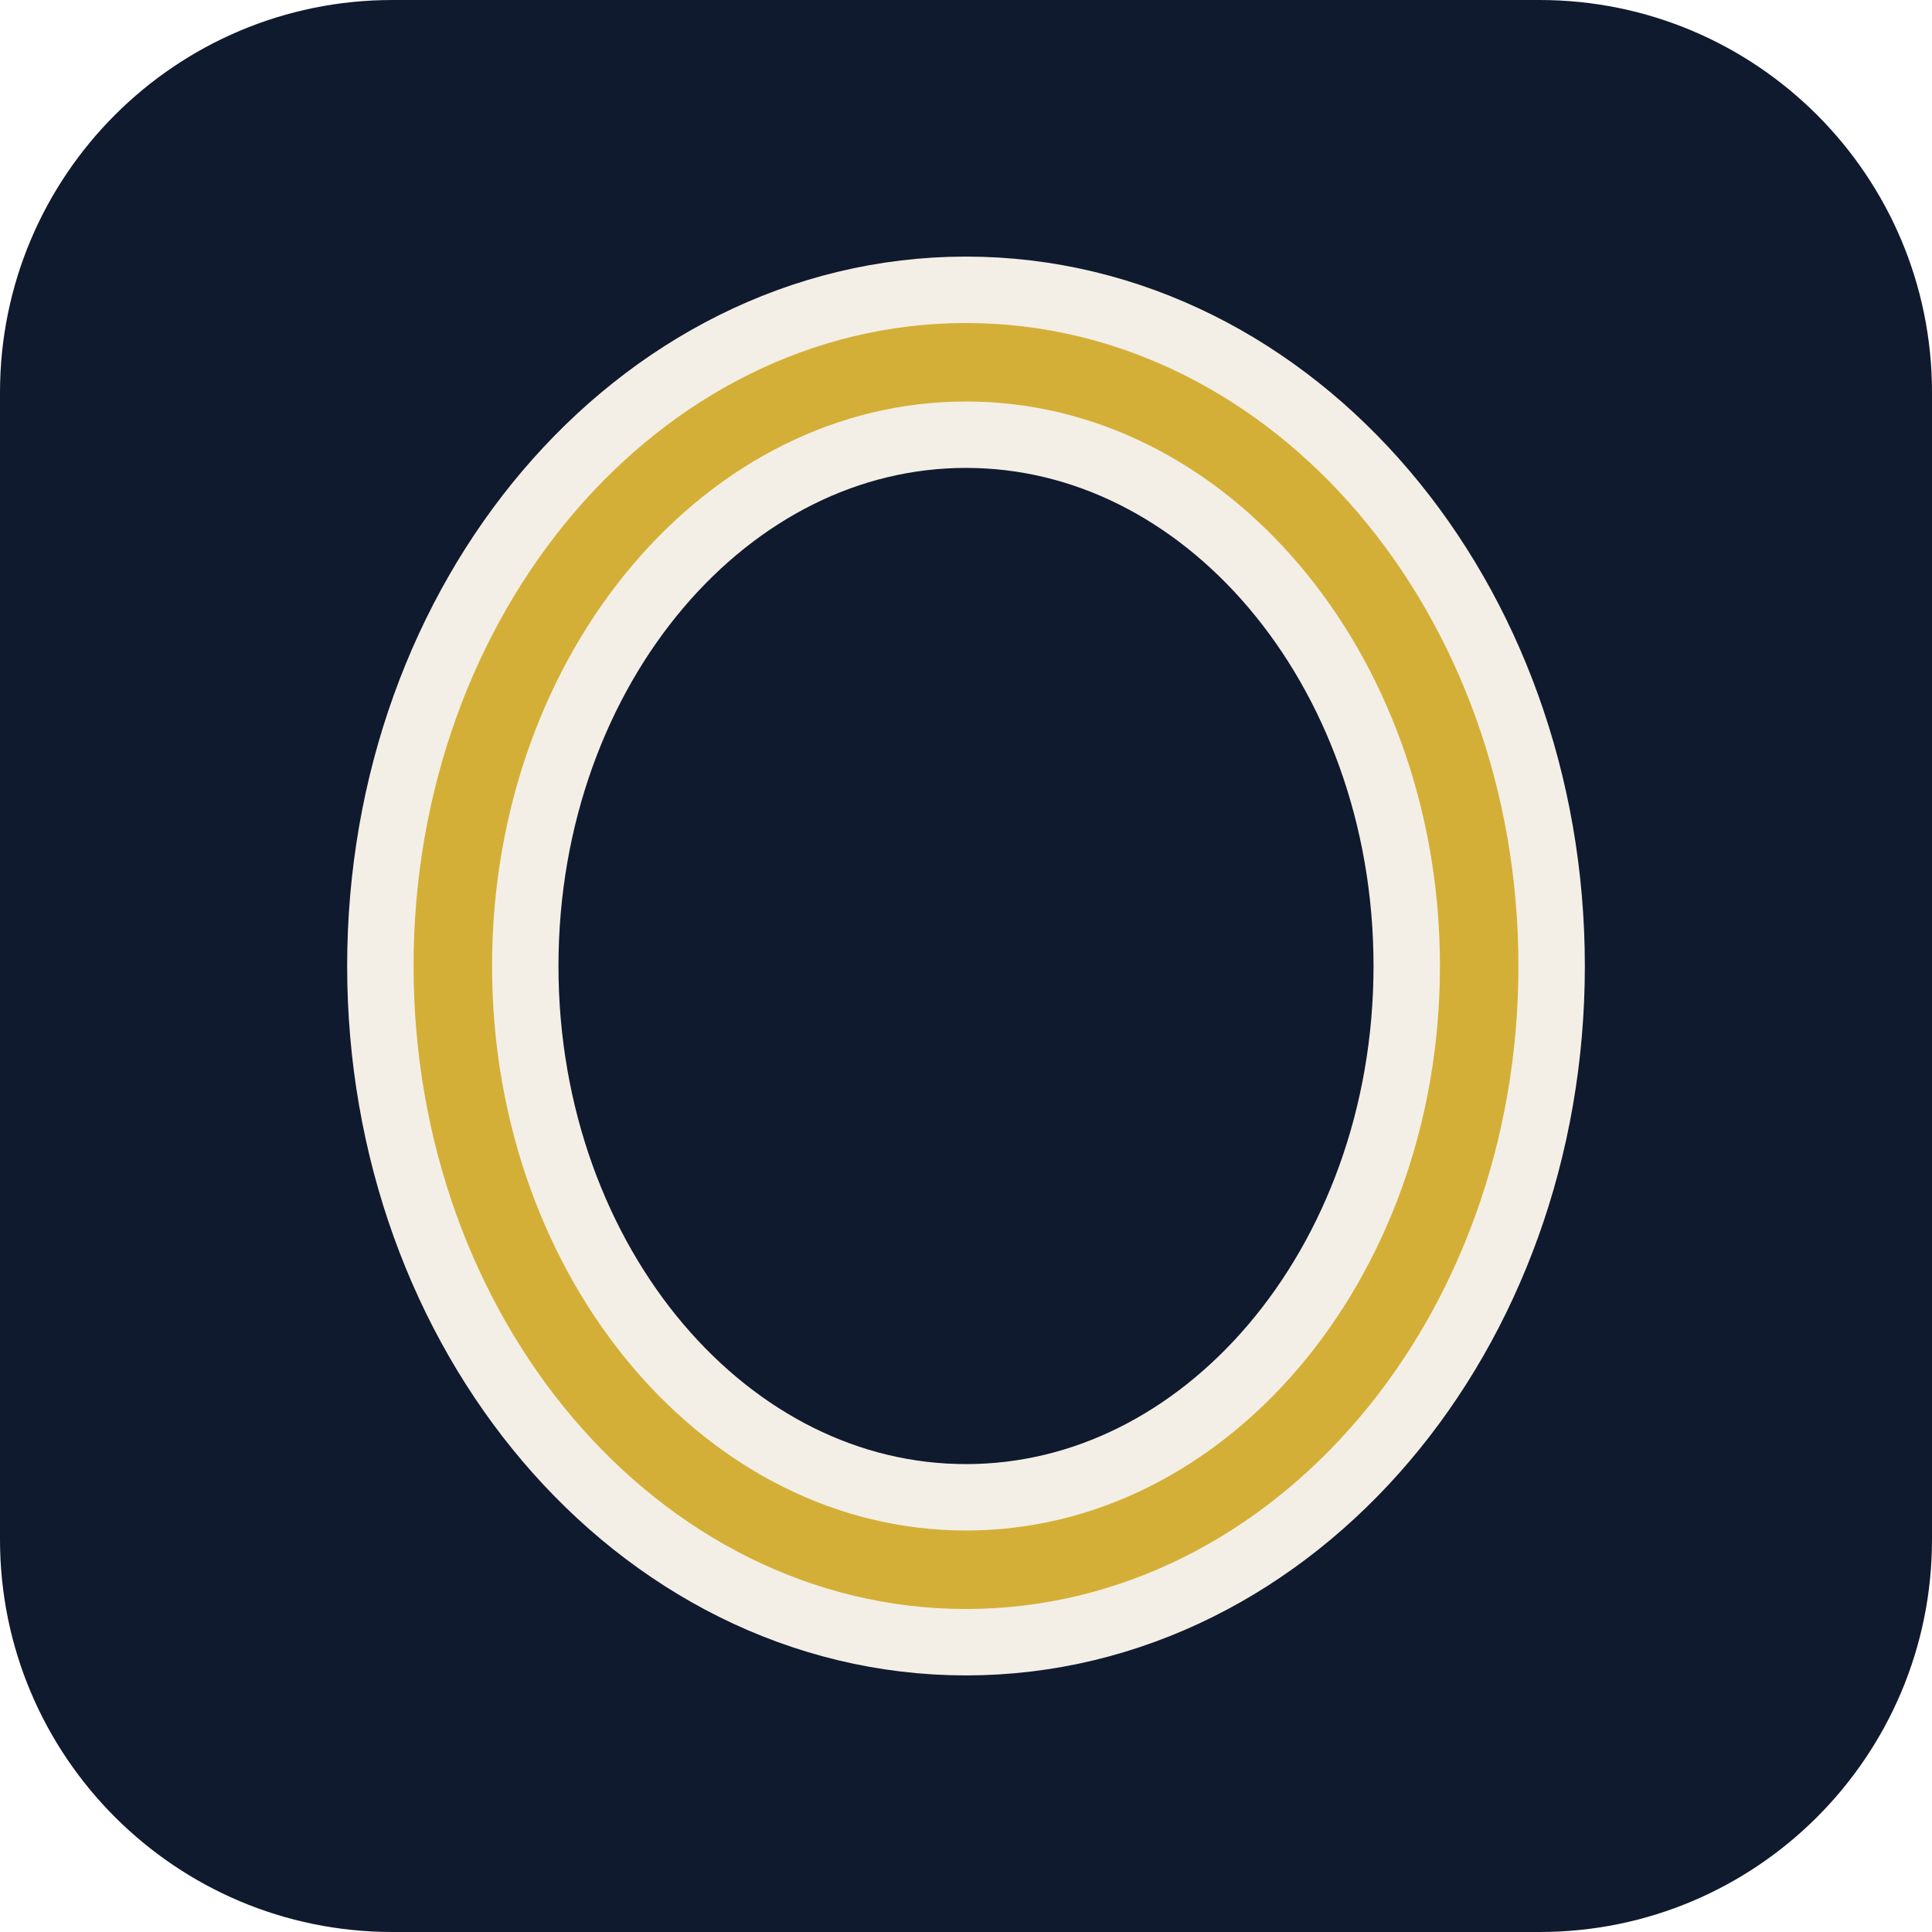
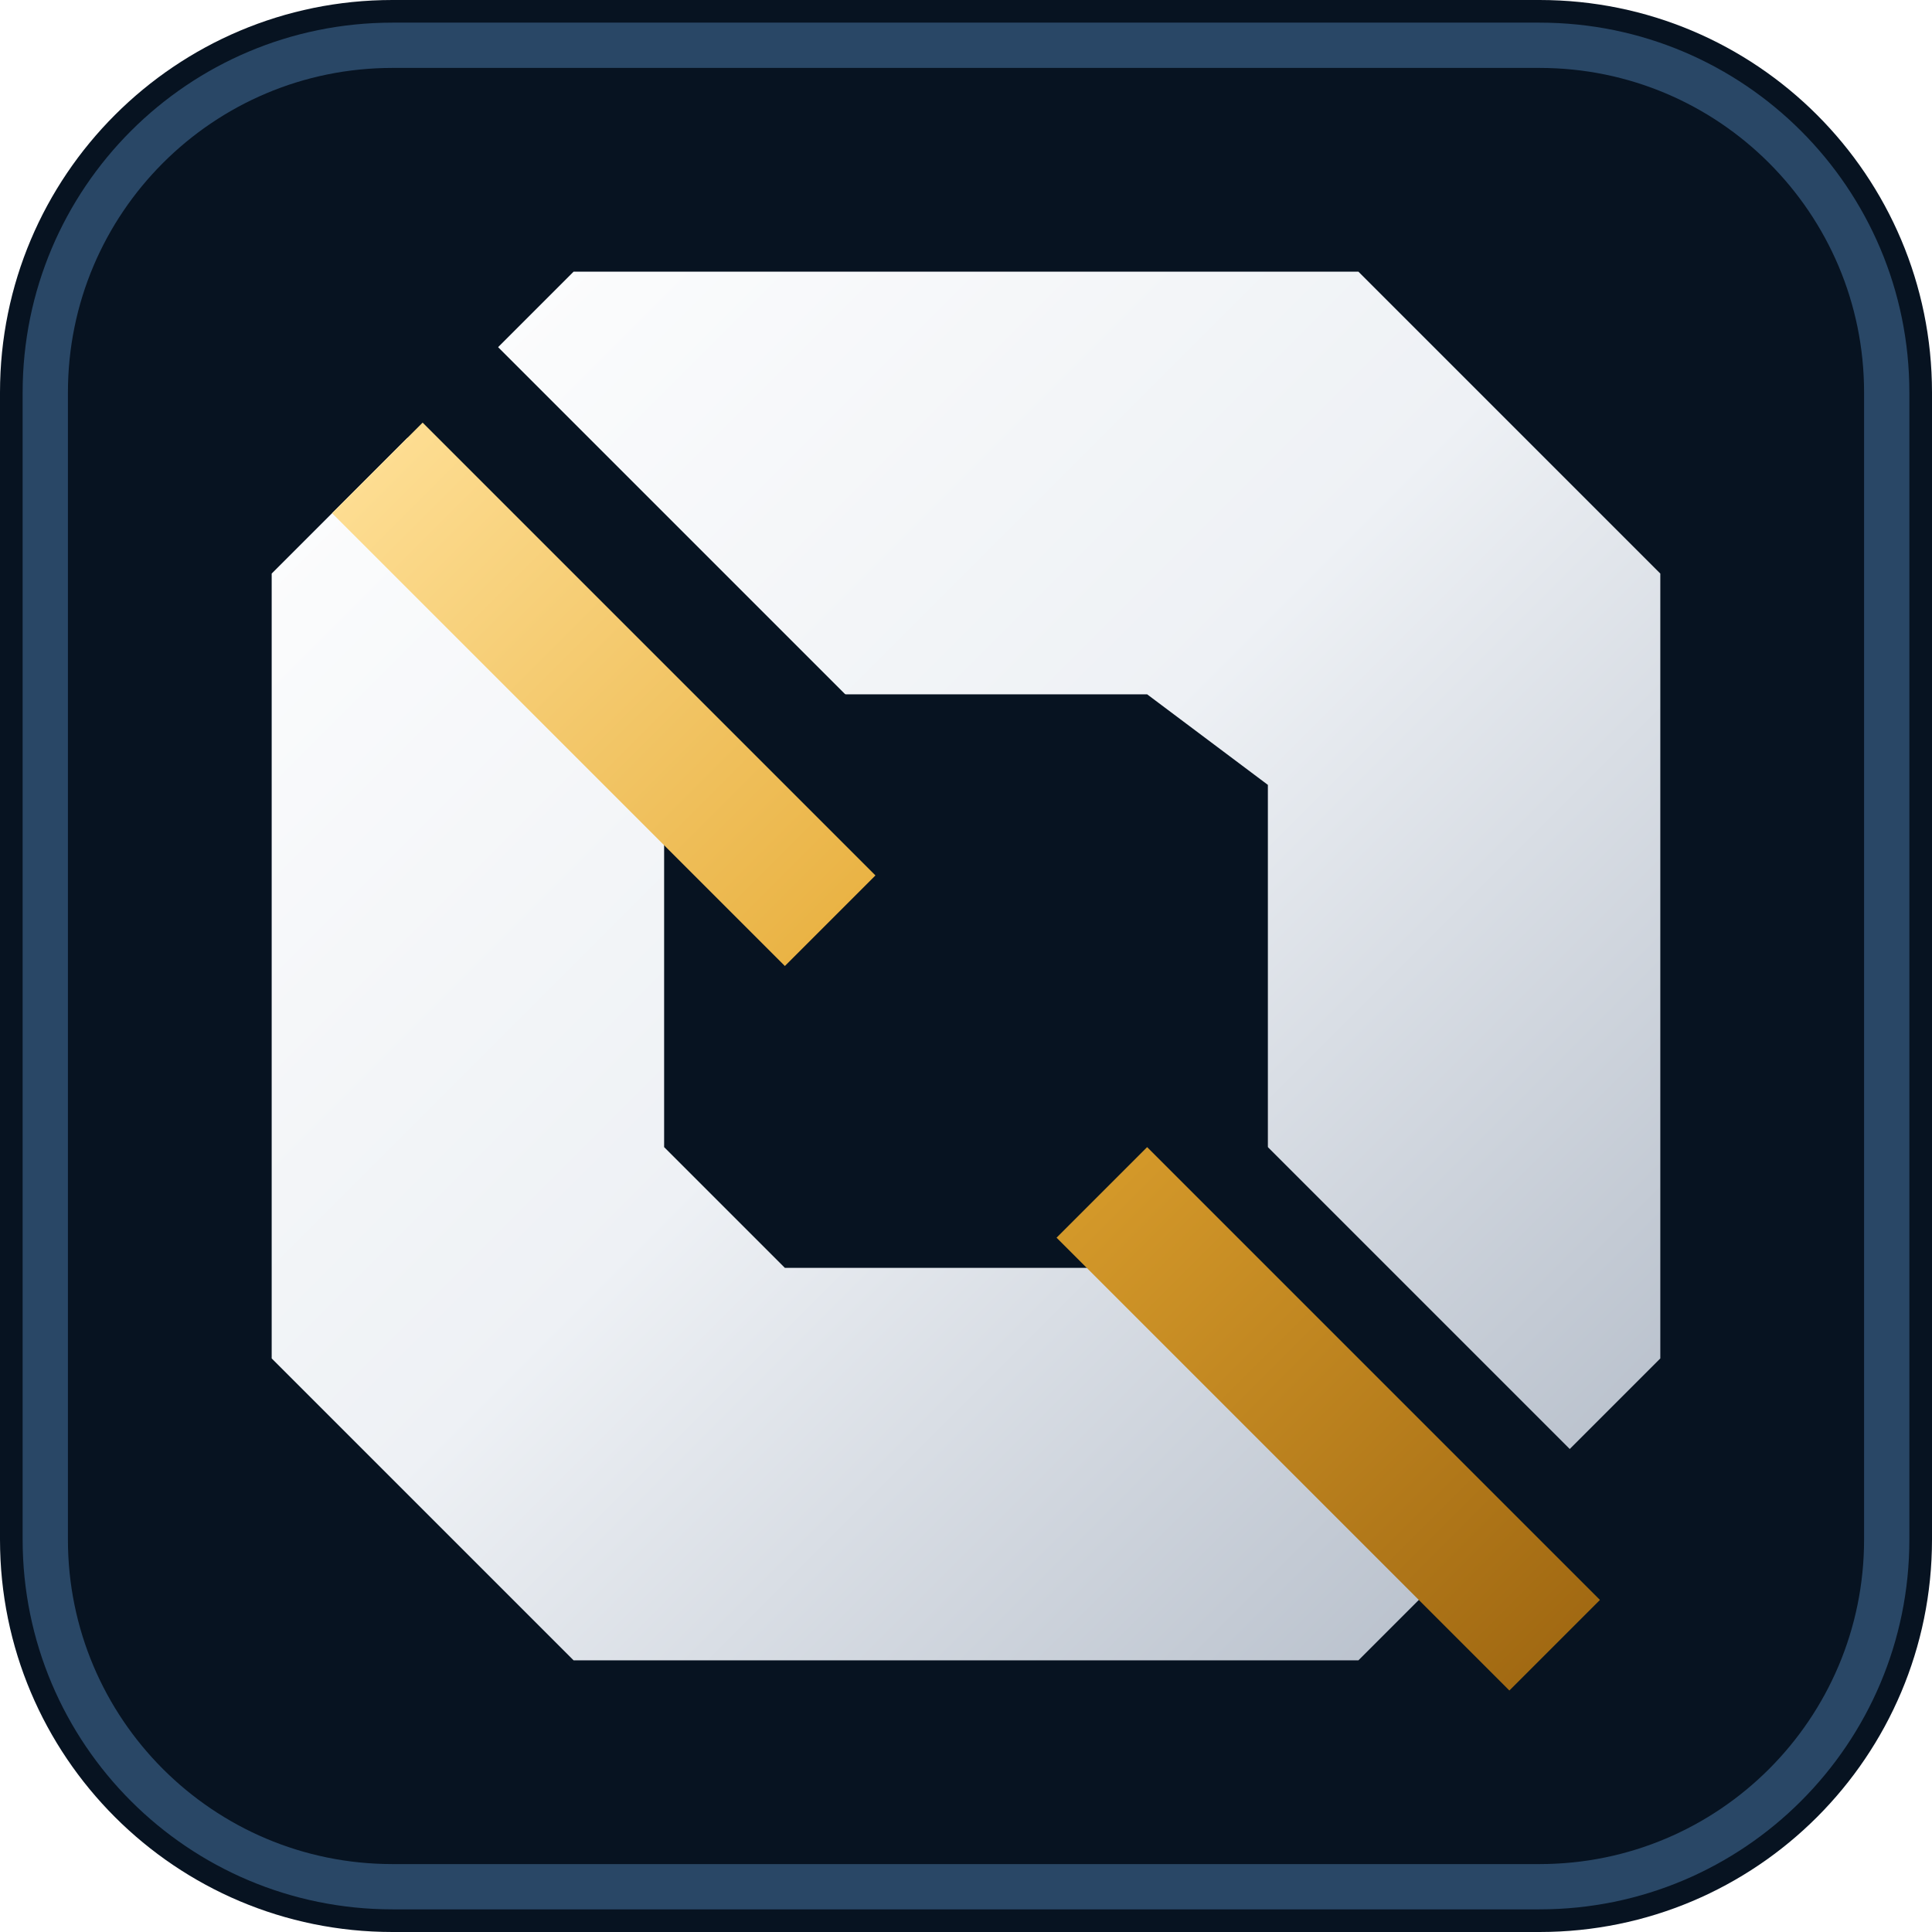
- <svg xmlns="http://www.w3.org/2000/svg" viewBox="0 0 64 64" width="64" height="64" role="img" aria-label="Olbos">
-   <rect width="64" height="64" rx="13" fill="#101a2e" />
-   <ellipse cx="32" cy="32" rx="17" ry="20" fill="none" stroke="#f4efe6" stroke-width="7" />
-   <ellipse cx="32" cy="32" rx="17" ry="20" fill="none" stroke="#D4AF37" stroke-width="2.6" />
+ <svg xmlns="http://www.w3.org/2000/svg" viewBox="0 0 64 64" width="64" height="64" role="img" aria-label="Olbos Trade">
+   <defs>
+     <linearGradient id="silver" x1="0" y1="0" x2="1" y2="1">
+       <stop offset="0" stop-color="#ffffff" />
+       <stop offset="0.48" stop-color="#eef1f5" />
+       <stop offset="1" stop-color="#aeb7c4" />
+     </linearGradient>
+     <linearGradient id="gold" x1="0" y1="0" x2="1" y2="1">
+       <stop offset="0" stop-color="#ffe199" />
+       <stop offset="0.48" stop-color="#e5a932" />
+       <stop offset="1" stop-color="#9d6510" />
+     </linearGradient>
+   </defs>
+   <rect width="64" height="64" rx="13" fill="#071321" />
+   <rect x="1.5" y="1.5" width="61" height="61" rx="11.5" fill="none" stroke="#294766" stroke-width="1.5" />
+   <path fill="url(#silver)" fill-rule="evenodd" d="M19 9h26l10 10v26L45 55H19L9 45V19L19 9Zm6 14-3 3v12l4 4h12l4-4V26l-4-3H25Z" />
+   <path fill="#071321" d="m13 14 3-3 15 15-3 3zM36 38l3-3 14 14-3 3z" />
+   <path fill="url(#gold)" d="m11 17 3-3 15 15-3 3zM35 41l3-3 15 15-3 3z" />
</svg>
